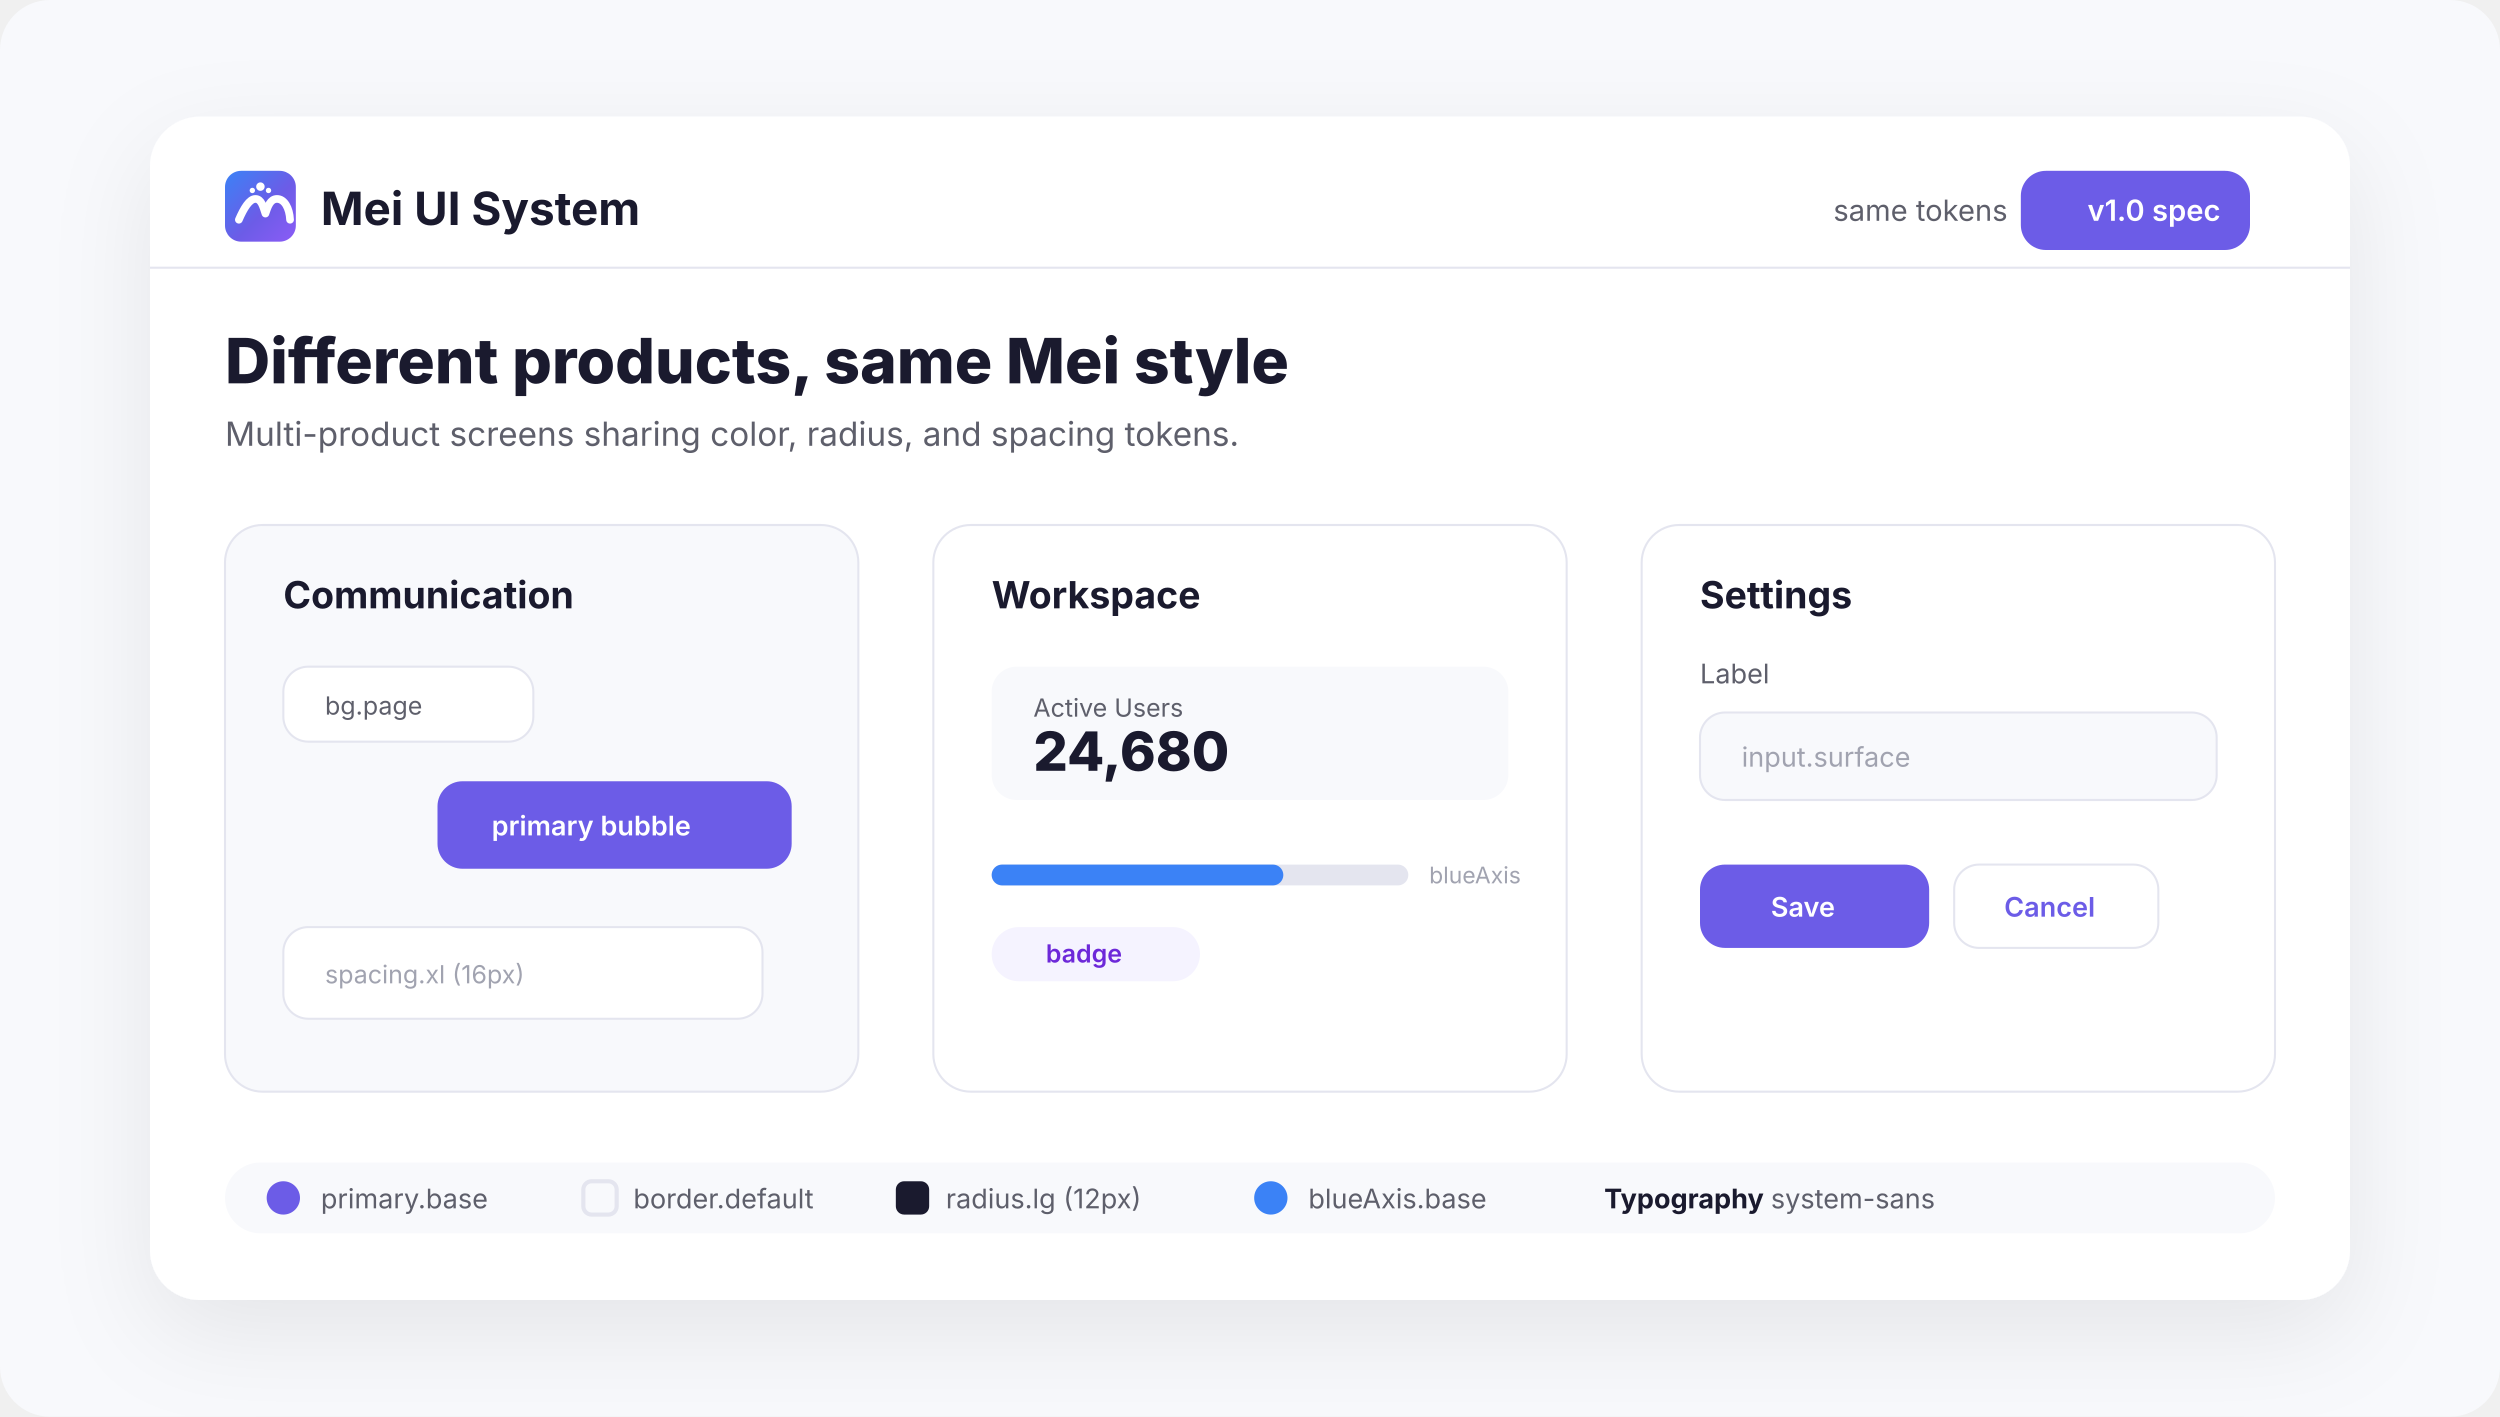
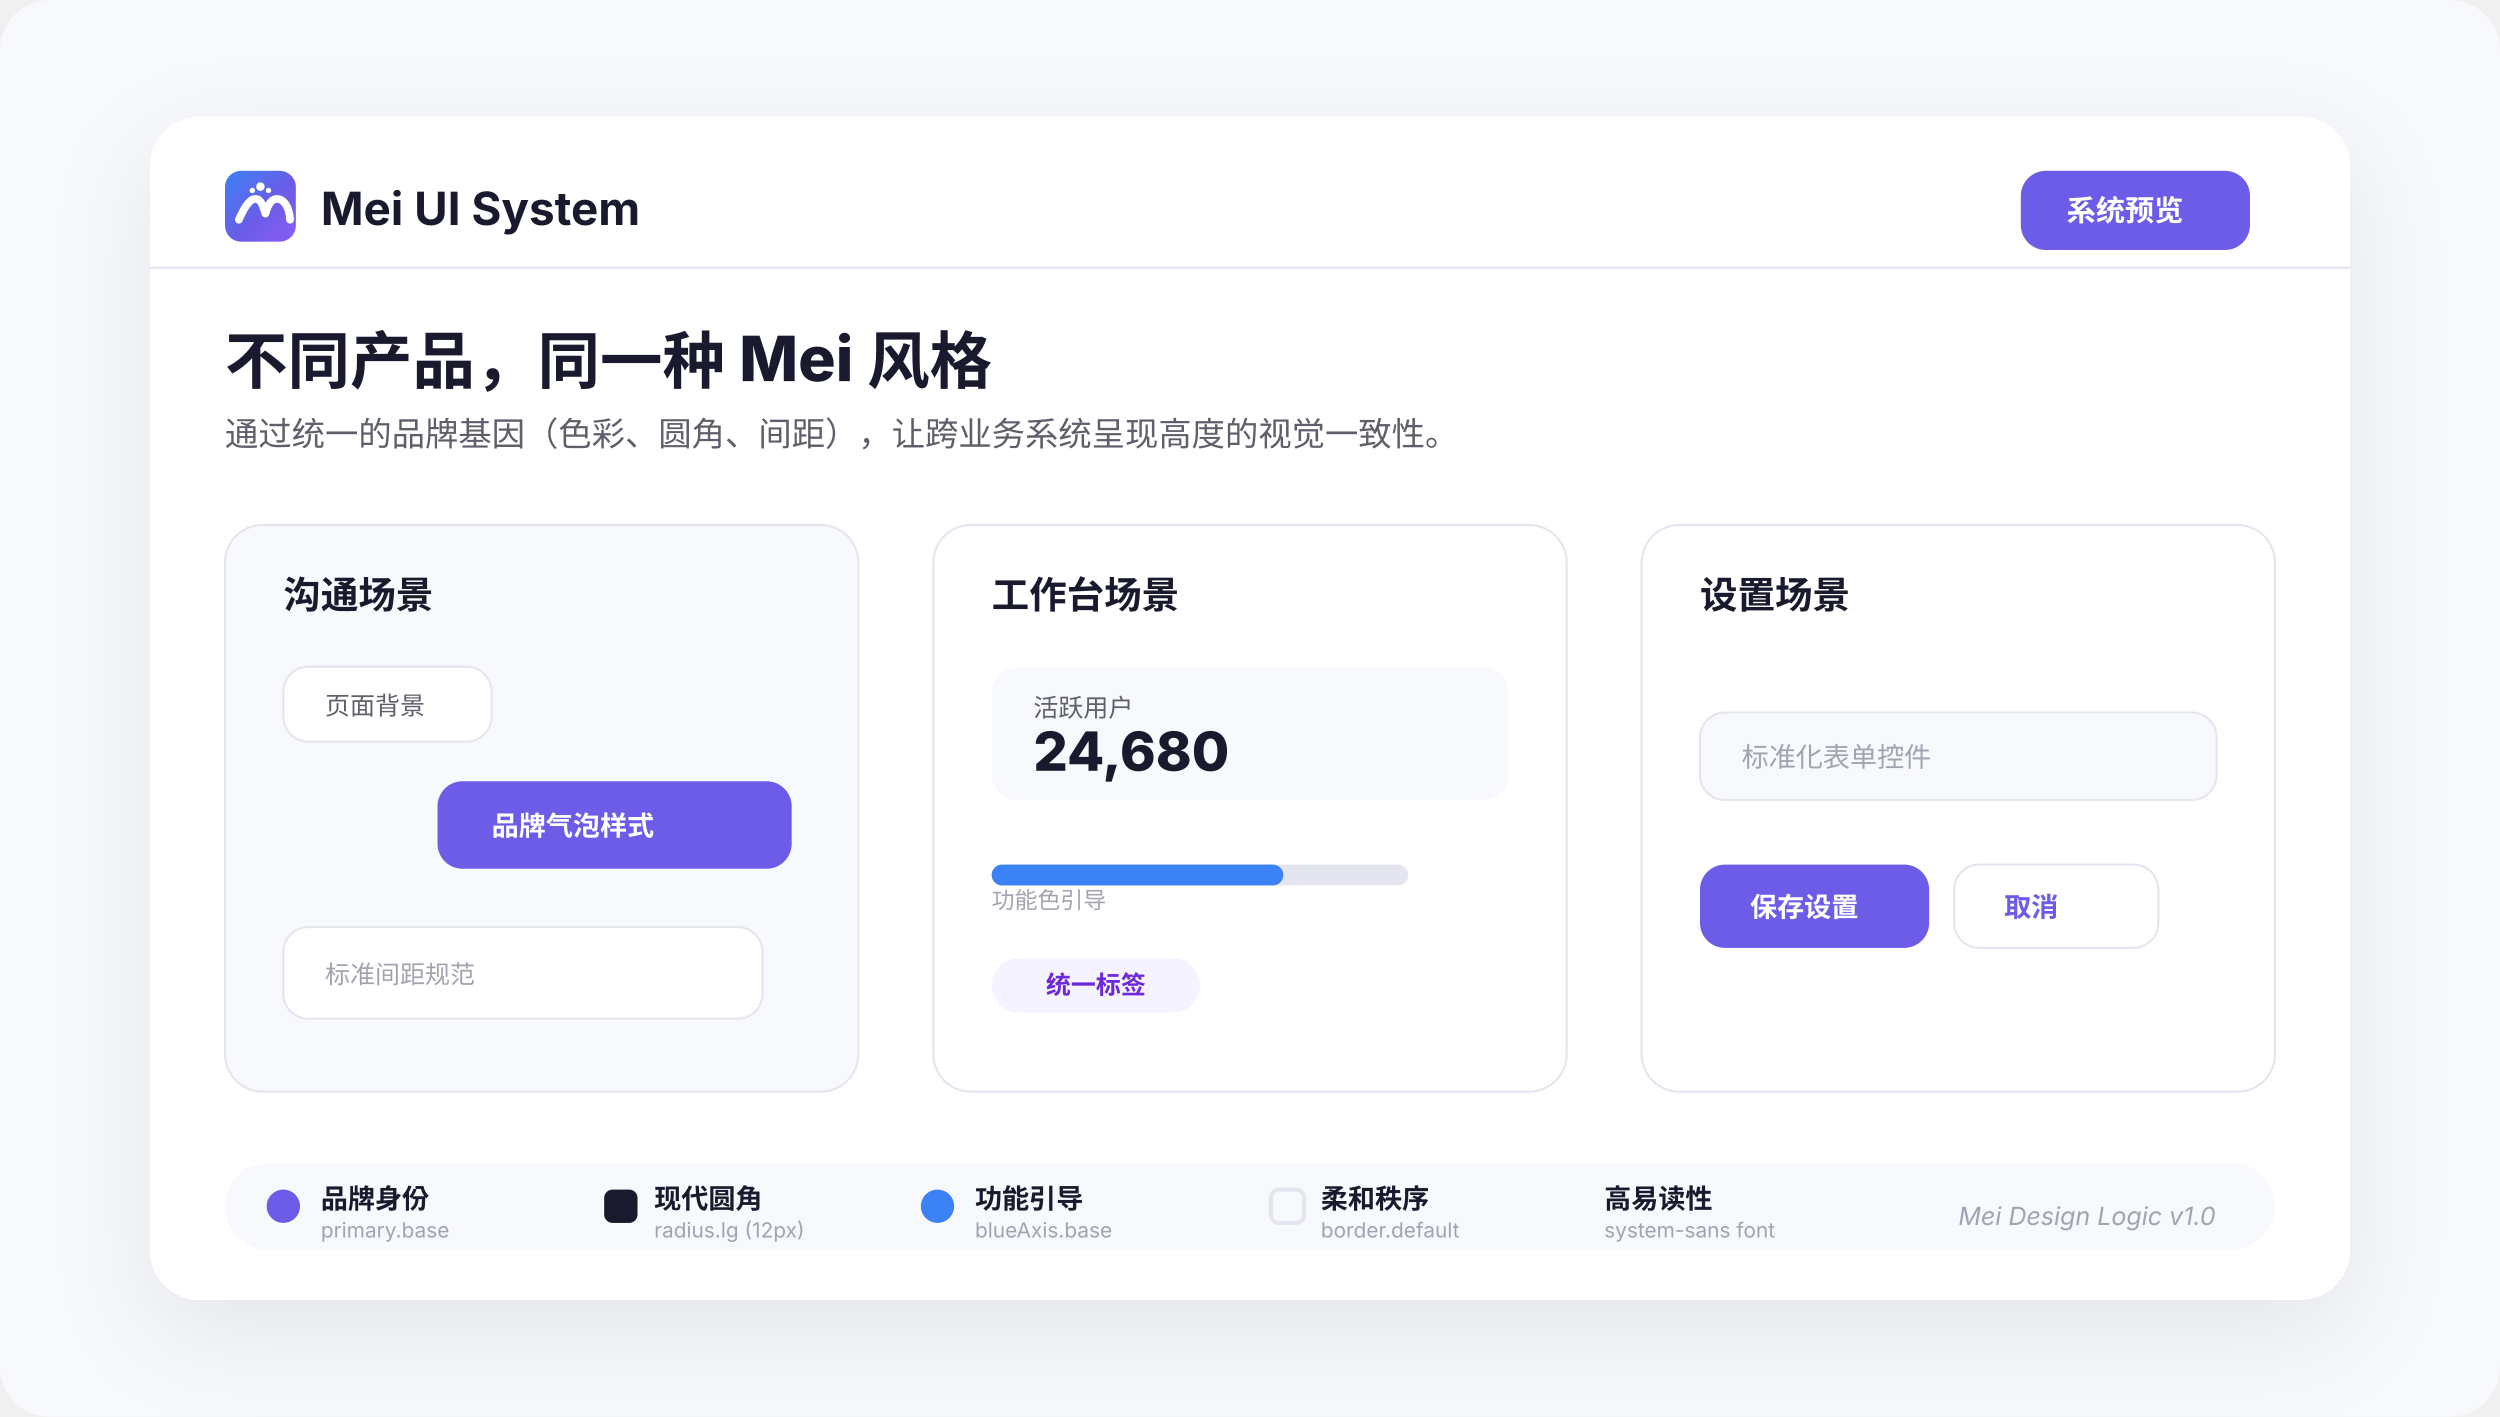
<svg xmlns="http://www.w3.org/2000/svg" width="1200" height="680" viewBox="0 0 1200 680" fill="none" role="img" aria-labelledby="title desc">
  <defs>
    <linearGradient id="brand-gradient" x1="0" y1="0" x2="368" y2="368" gradientUnits="userSpaceOnUse">
      <stop offset="0" stop-color="#3B82F6" />
      <stop offset="0.56" stop-color="#6C5CE7" />
      <stop offset="1" stop-color="#8B5CF6" />
    </linearGradient>
    <filter id="card-shadow" x="0" y="0" width="1200" height="680" filterUnits="userSpaceOnUse" color-interpolation-filters="sRGB">
      <feDropShadow dx="0" dy="16" stdDeviation="24" flood-color="#1A1A2E" flood-opacity="0.08" />
    </filter>
  </defs>
  <rect width="1200" height="680" rx="24" fill="#F8F9FC" />
  <rect x="72" y="56" width="1056" height="568" rx="24" fill="white" filter="url(#card-shadow)" />
  <g transform="translate(108, 82) scale(0.0924)">
    <rect width="368" height="368" rx="84" fill="url(#brand-gradient)" />
    <g transform="translate(-72, -72)">
      <path d="M144 326C170 266 199 218 230 218C261 218 270 258 282 294C294 258 307 218 342 218C381 218 407 266 410 326" stroke="white" stroke-width="40" stroke-linecap="round" stroke-linejoin="round" />
      <circle cx="256" cy="154" r="22" fill="white" />
      <circle cx="214" cy="174" r="14" fill="white" />
      <circle cx="298" cy="174" r="14" fill="white" />
    </g>
  </g>
  <text x="154" y="108" fill="#1A1A2E" font-family="Inter, ui-sans-serif, system-ui, sans-serif" font-size="22" font-weight="700">Mei UI System</text>
-   <text x="880" y="106" fill="#5E5F6B" font-family="Inter, ui-sans-serif, system-ui, sans-serif" font-size="14">same tokens</text>
  <rect x="970" y="82" width="110" height="38" rx="12" fill="#6C5CE7" />
-   <text x="1002" y="106" fill="#FFFFFF" font-family="Inter, ui-sans-serif, system-ui, sans-serif" font-size="14" font-weight="600">v1.0 spec</text>
+   <text x="992" y="106" fill="#FFFFFF" font-family="Inter, ui-sans-serif, system-ui, sans-serif" font-size="14" font-weight="600">系统预览</text>
  <rect x="72" y="128" width="1056" height="1" fill="#E4E5EF" />
-   <text x="108" y="184" fill="#1A1A2E" font-family="Inter, ui-sans-serif, system-ui, sans-serif" font-size="30" font-weight="800">Different products, same Mei style</text>
-   <text x="108" y="214" fill="#5E5F6B" font-family="Inter, ui-sans-serif, system-ui, sans-serif" font-size="16">Multi-product screens sharing color, radius, and spacing tokens.</text>
+   <text x="108" y="184" fill="#1A1A2E" font-family="Inter, ui-sans-serif, system-ui, sans-serif" font-size="30" font-weight="800">不同产品，同一种 Mei 风格</text>
+   <text x="108" y="214" fill="#5E5F6B" font-family="Inter, ui-sans-serif, system-ui, sans-serif" font-size="16">通过统一的品牌基因（色彩、圆角、间距），让跨业务系统呈现高度的视觉一致性。</text>
  <rect x="108" y="252" width="304" height="272" rx="18" fill="#F8F9FC" stroke="#E4E5EF" />
-   <text x="136" y="292" fill="#1A1A2E" font-family="Inter, ui-sans-serif, system-ui, sans-serif" font-size="18" font-weight="700">Communication</text>
-   <rect x="136" y="320" width="120" height="36" rx="12" fill="white" stroke="#E4E5EF" />
-   <text x="156" y="343" fill="#5E5F6B" font-family="Inter, ui-sans-serif, system-ui, sans-serif" font-size="12">bg.page</text>
+   <text x="136" y="292" fill="#1A1A2E" font-family="Inter, ui-sans-serif, system-ui, sans-serif" font-size="18" font-weight="700">沟通场景</text>
+   <rect x="136" y="320" width="100" height="36" rx="12" fill="white" stroke="#E4E5EF" />
+   <text x="156" y="343" fill="#5E5F6B" font-family="Inter, ui-sans-serif, system-ui, sans-serif" font-size="12">页面背景</text>
  <rect x="210" y="375" width="170" height="42" rx="12" fill="#6C5CE7" />
-   <text x="236" y="401" fill="#FFFFFF" font-family="Inter, ui-sans-serif, system-ui, sans-serif" font-size="13" font-weight="600">primary bubble</text>
+   <text x="236" y="401" fill="#FFFFFF" font-family="Inter, ui-sans-serif, system-ui, sans-serif" font-size="13" font-weight="600">品牌气泡样式</text>
  <rect x="136" y="445" width="230" height="44" rx="12" fill="white" stroke="#E4E5EF" />
-   <text x="156" y="472" fill="#A1A3B0" font-family="Inter, ui-sans-serif, system-ui, sans-serif" font-size="12">spacing.xl (16px)</text>
+   <text x="156" y="472" fill="#A1A3B0" font-family="Inter, ui-sans-serif, system-ui, sans-serif" font-size="12">标准间距规范</text>
  <rect x="448" y="252" width="304" height="272" rx="18" fill="white" stroke="#E4E5EF" />
-   <text x="476" y="292" fill="#1A1A2E" font-family="Inter, ui-sans-serif, system-ui, sans-serif" font-size="18" font-weight="700">Workspace</text>
+   <text x="476" y="292" fill="#1A1A2E" font-family="Inter, ui-sans-serif, system-ui, sans-serif" font-size="18" font-weight="700">工作台场景</text>
  <rect x="476" y="320" width="248" height="64" rx="12" fill="#F8F9FC" />
-   <text x="496" y="344" fill="#5E5F6B" font-family="Inter, ui-sans-serif, system-ui, sans-serif" font-size="12">Active Users</text>
+   <text x="496" y="344" fill="#5E5F6B" font-family="Inter, ui-sans-serif, system-ui, sans-serif" font-size="12">活跃用户</text>
  <text x="496" y="370" fill="#1A1A2E" font-family="Inter, ui-sans-serif, system-ui, sans-serif" font-size="26" font-weight="800">24,680</text>
  <rect x="476" y="415" width="200" height="10" rx="5" fill="#E4E5EF" />
  <rect x="476" y="415" width="140" height="10" rx="5" fill="#3B82F6" />
-   <text x="686" y="424" fill="#A1A3B0" font-family="Inter, ui-sans-serif, system-ui, sans-serif" font-size="11">blueAxis</text>
-   <rect x="476" y="445" width="100" height="26" rx="13" fill="#F5F3FF" />
-   <text x="502" y="462" fill="#6D28D9" font-family="Inter, ui-sans-serif, system-ui, sans-serif" font-size="12" font-weight="600">badge</text>
+   <text x="476" y="436" fill="#A1A3B0" font-family="Inter, ui-sans-serif, system-ui, sans-serif" font-size="11">功能色引导</text>
+   <rect x="476" y="460" width="100" height="26" rx="13" fill="#F5F3FF" />
+   <text x="502" y="477" fill="#6D28D9" font-family="Inter, ui-sans-serif, system-ui, sans-serif" font-size="12" font-weight="600">统一标签</text>
  <rect x="788" y="252" width="304" height="272" rx="18" fill="white" stroke="#E4E5EF" />
-   <text x="816" y="292" fill="#1A1A2E" font-family="Inter, ui-sans-serif, system-ui, sans-serif" font-size="18" font-weight="700">Settings</text>
-   <text x="816" y="328" fill="#5E5F6B" font-family="Inter, ui-sans-serif, system-ui, sans-serif" font-size="13">Label</text>
+   <text x="816" y="292" fill="#1A1A2E" font-family="Inter, ui-sans-serif, system-ui, sans-serif" font-size="18" font-weight="700">设置场景</text>
  <rect x="816" y="342" width="248" height="42" rx="12" fill="#F8F9FC" stroke="#E4E5EF" />
-   <text x="836" y="368" fill="#A1A3B0" font-family="Inter, ui-sans-serif, system-ui, sans-serif" font-size="13">input.surface</text>
+   <text x="836" y="368" fill="#A1A3B0" font-family="Inter, ui-sans-serif, system-ui, sans-serif" font-size="13">标准化表单控件</text>
  <rect x="816" y="415" width="110" height="40" rx="12" fill="#6C5CE7" />
-   <text x="850" y="440" fill="#FFFFFF" font-family="Inter, ui-sans-serif, system-ui, sans-serif" font-size="13" font-weight="600">Save</text>
+   <text x="840" y="440" fill="#FFFFFF" font-family="Inter, ui-sans-serif, system-ui, sans-serif" font-size="13" font-weight="600">保存设置</text>
  <rect x="938" y="415" width="98" height="40" rx="12" fill="white" stroke="#E4E5EF" />
-   <text x="962" y="440" fill="#6C5CE7" font-family="Inter, ui-sans-serif, system-ui, sans-serif" font-size="13" font-weight="600">Cancel</text>
-   <rect x="108" y="558" width="984" height="34" rx="17" fill="#F8F9FC" />
-   <circle cx="136" cy="575" r="8" fill="#6C5CE7" />
-   <text x="154" y="580" fill="#5E5F6B" font-family="Inter, ui-sans-serif, system-ui, sans-serif" font-size="13">primary.base</text>
-   <rect x="280" y="567" width="16" height="16" rx="4" stroke="#E4E5EF" stroke-width="2" />
-   <text x="304" y="580" fill="#5E5F6B" font-family="Inter, ui-sans-serif, system-ui, sans-serif" font-size="13">border.default</text>
-   <rect x="430" y="567" width="16" height="16" rx="4" fill="#1A1A2E" />
-   <text x="454" y="580" fill="#5E5F6B" font-family="Inter, ui-sans-serif, system-ui, sans-serif" font-size="13">radius.lg (12px)</text>
-   <circle cx="610" cy="575" r="8" fill="#3B82F6" />
-   <text x="628" y="580" fill="#5E5F6B" font-family="Inter, ui-sans-serif, system-ui, sans-serif" font-size="13">blueAxis.base</text>
-   <text x="770" y="580" fill="#1A1A2E" font-family="Inter, ui-sans-serif, system-ui, sans-serif" font-size="13" font-weight="700">Typography</text>
-   <text x="850" y="580" fill="#5E5F6B" font-family="Inter, ui-sans-serif, system-ui, sans-serif" font-size="13">system-sans</text>
+   <text x="962" y="440" fill="#6C5CE7" font-family="Inter, ui-sans-serif, system-ui, sans-serif" font-size="13" font-weight="600">取消</text>
+   <rect x="108" y="558" width="984" height="42" rx="21" fill="#F8F9FC" />
+   <circle cx="136" cy="579" r="8" fill="#6C5CE7" />
+   <text x="154" y="580" fill="#1A1A2E" font-family="Inter, ui-sans-serif, system-ui, sans-serif" font-size="13" font-weight="600">品牌身份</text>
+   <text x="154" y="594" fill="#A1A3B0" font-family="Inter, ui-sans-serif, system-ui, sans-serif" font-size="10">primary.base</text>
+   <rect x="290" y="571" width="16" height="16" rx="4" fill="#1A1A2E" />
+   <text x="314" y="580" fill="#1A1A2E" font-family="Inter, ui-sans-serif, system-ui, sans-serif" font-size="13" font-weight="600">现代圆角</text>
+   <text x="314" y="594" fill="#A1A3B0" font-family="Inter, ui-sans-serif, system-ui, sans-serif" font-size="10">radius.lg (12px)</text>
+   <circle cx="450" cy="579" r="8" fill="#3B82F6" />
+   <text x="468" y="580" fill="#1A1A2E" font-family="Inter, ui-sans-serif, system-ui, sans-serif" font-size="13" font-weight="600">功能引导</text>
+   <text x="468" y="594" fill="#A1A3B0" font-family="Inter, ui-sans-serif, system-ui, sans-serif" font-size="10">blueAxis.base</text>
+   <rect x="610" y="571" width="16" height="16" rx="4" stroke="#E4E5EF" stroke-width="2" />
+   <text x="634" y="580" fill="#1A1A2E" font-family="Inter, ui-sans-serif, system-ui, sans-serif" font-size="13" font-weight="600">柔和秩序</text>
+   <text x="634" y="594" fill="#A1A3B0" font-family="Inter, ui-sans-serif, system-ui, sans-serif" font-size="10">border.default</text>
+   <text x="770" y="580" fill="#1A1A2E" font-family="Inter, ui-sans-serif, system-ui, sans-serif" font-size="13" font-weight="700">高易读性</text>
+   <text x="770" y="594" fill="#A1A3B0" font-family="Inter, ui-sans-serif, system-ui, sans-serif" font-size="10">system-sans font</text>
+   <text x="940" y="588" fill="#A1A3B0" font-family="Inter, ui-sans-serif, system-ui, sans-serif" font-size="12" font-style="italic">Mei Design Logic v1.0</text>
</svg>
